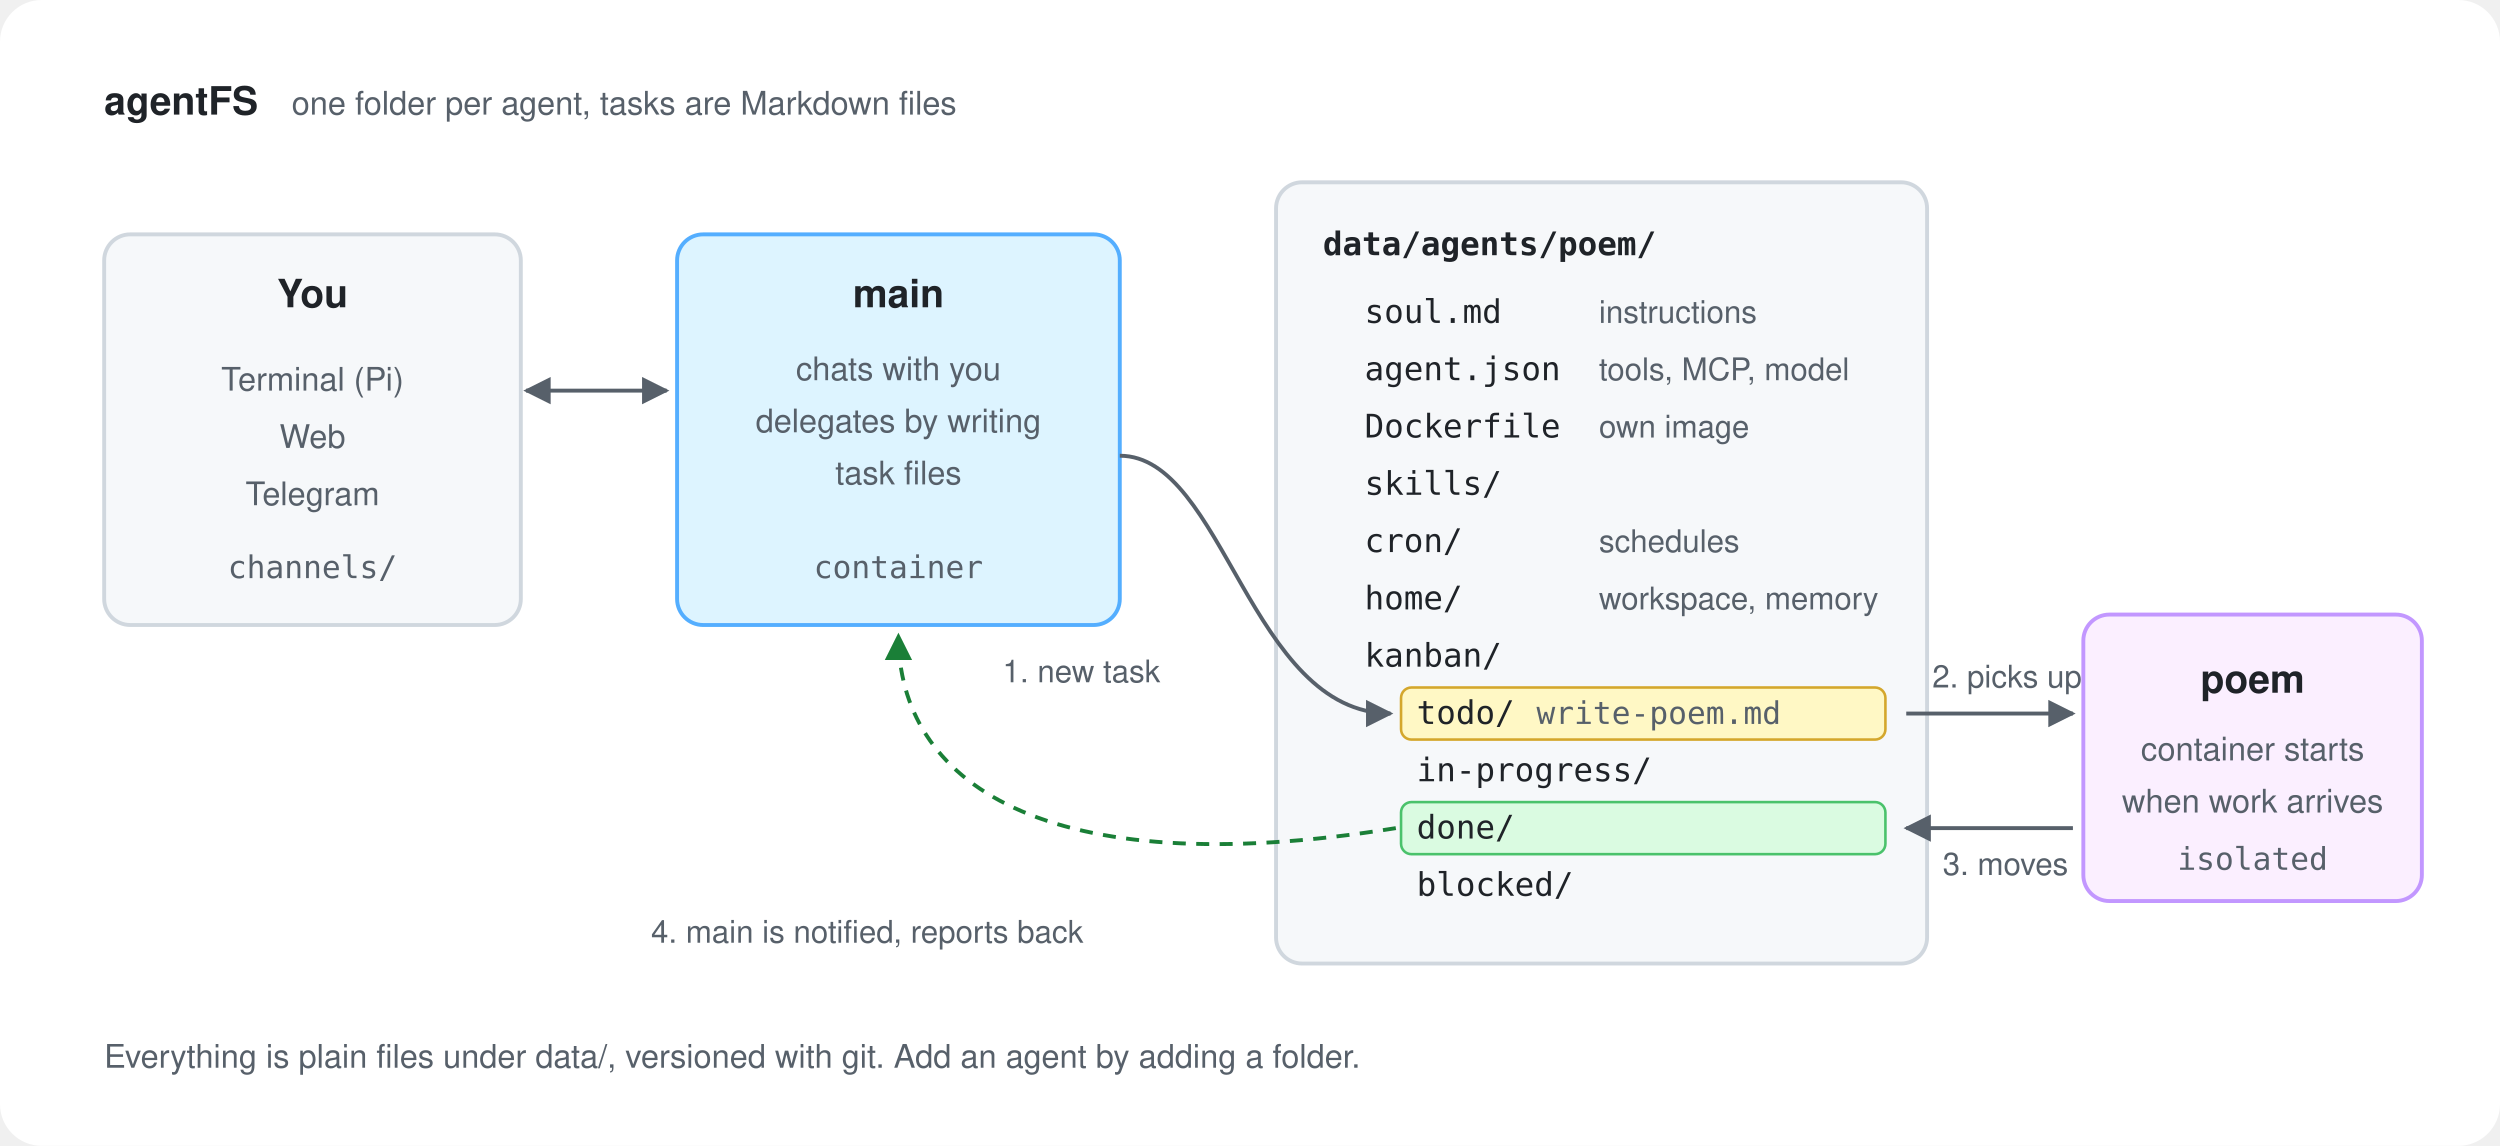
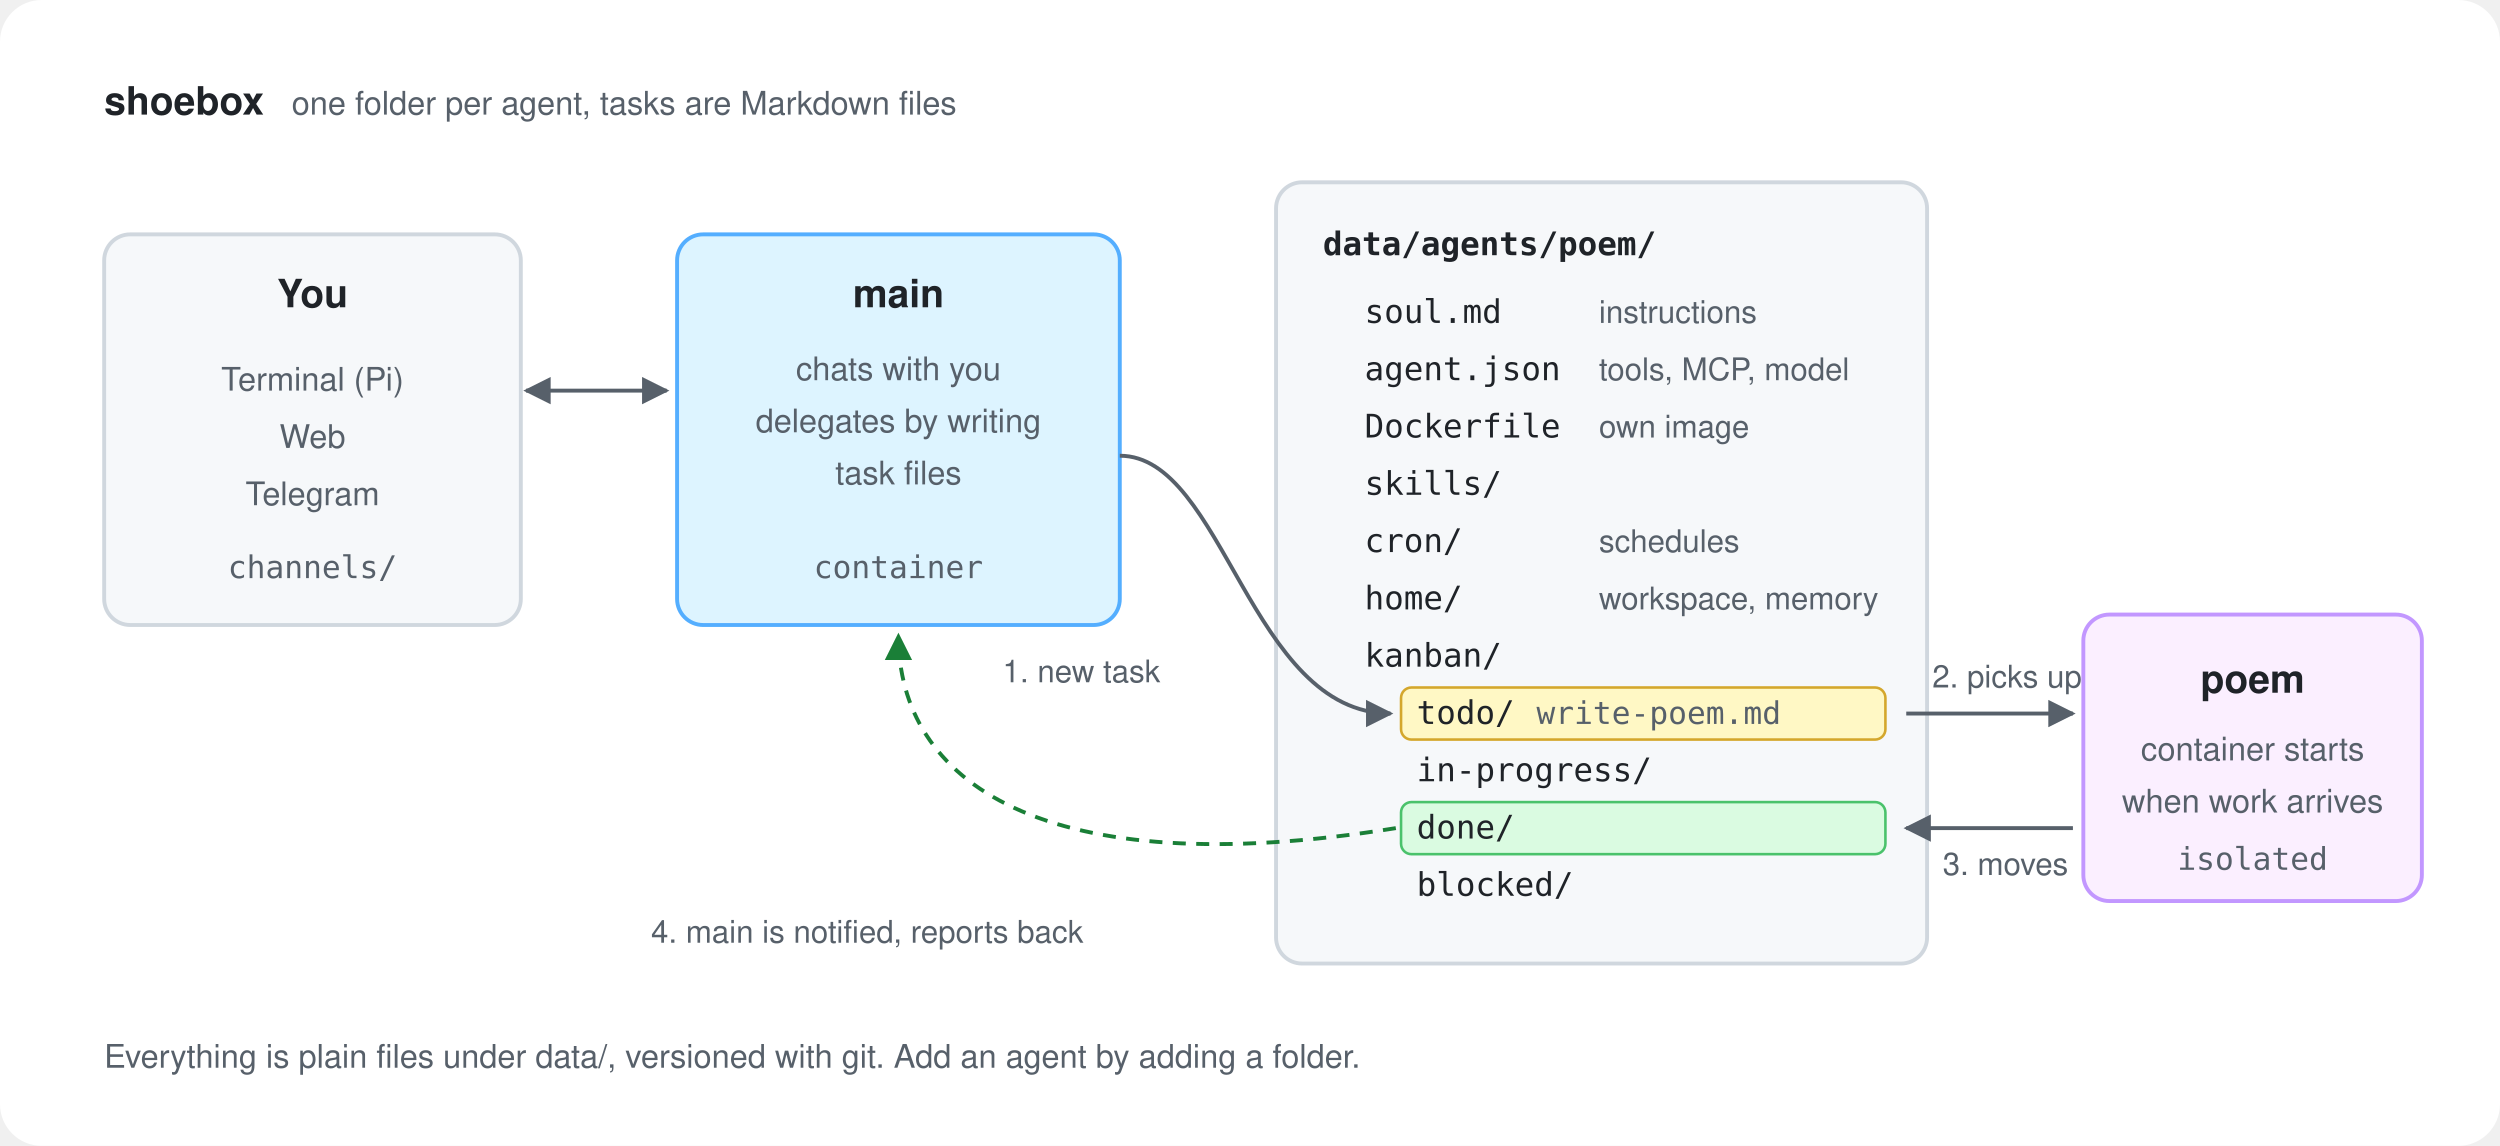
<svg xmlns="http://www.w3.org/2000/svg" viewBox="0 0 960 440" font-family="-apple-system, BlinkMacSystemFont, 'Segoe UI', Helvetica, Arial, sans-serif">
  <defs>
    <marker id="a" viewBox="0 0 10 10" refX="9" refY="5" markerWidth="7" markerHeight="7" orient="auto-start-reverse">
      <path d="M0 0L10 5L0 10z" fill="#57606a" />
    </marker>
    <marker id="g" viewBox="0 0 10 10" refX="9" refY="5" markerWidth="7" markerHeight="7" orient="auto-start-reverse">
      <path d="M0 0L10 5L0 10z" fill="#1a7f37" />
    </marker>
  </defs>
  <style>
    .t{font-size:15px;font-weight:600;fill:#1f2328}
    .s{font-size:12.5px;fill:#57606a}
    .m{font-family:ui-monospace,SFMono-Regular,Menlo,monospace;font-size:12.5px;fill:#1f2328}
    .k{font-family:ui-monospace,SFMono-Regular,Menlo,monospace;font-size:12px;fill:#57606a}
    .l{font-size:12px;fill:#57606a}
    .box{fill:#f6f8fa;stroke:#d0d7de;stroke-width:1.5}
  </style>
  <rect width="960" height="440" rx="16" fill="#ffffff" />
-   <text x="40" y="44" class="t" font-size="18">agentFS</text>
+   <text x="40" y="44" class="t" font-size="18">shoebox</text>
  <text x="112" y="44" class="s">one folder per agent, tasks are Markdown files</text>
  <rect x="40" y="90" width="160" height="150" rx="10" class="box" />
  <text x="120" y="118" class="t" text-anchor="middle">You</text>
  <text x="120" y="150" class="s" text-anchor="middle">Terminal (Pi)</text>
  <text x="120" y="172" class="s" text-anchor="middle">Web</text>
  <text x="120" y="194" class="s" text-anchor="middle">Telegram</text>
  <text x="120" y="222" class="k" text-anchor="middle">channels/</text>
  <rect x="260" y="90" width="170" height="150" rx="10" fill="#ddf4ff" stroke="#54aeff" stroke-width="1.5" />
  <text x="345" y="118" class="t" text-anchor="middle">main</text>
  <text x="345" y="146" class="s" text-anchor="middle">chats with you</text>
  <text x="345" y="166" class="s" text-anchor="middle">delegates by writing</text>
  <text x="345" y="186" class="s" text-anchor="middle">task files</text>
  <text x="345" y="222" class="k" text-anchor="middle">container</text>
  <line x1="202" y1="150" x2="256" y2="150" stroke="#57606a" stroke-width="1.5" marker-end="url(#a)" marker-start="url(#a)" />
  <rect x="490" y="70" width="250" height="300" rx="10" class="box" />
  <text x="508" y="98" class="m" font-weight="600">data/agents/poem/</text>
  <text x="524" y="124" class="m">soul.md</text>
  <text x="524" y="146" class="m">agent.json</text>
  <text x="524" y="168" class="m">Dockerfile</text>
  <text x="524" y="190" class="m">skills/</text>
  <text x="524" y="212" class="m">cron/</text>
  <text x="524" y="234" class="m">home/</text>
  <text x="524" y="256" class="m">kanban/</text>
  <text x="544" y="278" class="m">todo/</text>
  <text x="544" y="300" class="m">in-progress/</text>
  <text x="544" y="322" class="m">done/</text>
  <text x="544" y="344" class="m">blocked/</text>
  <text x="614" y="124" class="l">instructions</text>
  <text x="614" y="146" class="l">tools, MCP, model</text>
  <text x="614" y="168" class="l">own image</text>
  <text x="614" y="212" class="l">schedules</text>
  <text x="614" y="234" class="l">workspace, memory</text>
  <rect x="538" y="264" width="186" height="20" rx="4" fill="#fff8c5" stroke="#d4a72c" />
  <text x="544" y="278" class="m">todo/</text>
  <text x="590" y="278" class="k">write-poem.md</text>
  <rect x="538" y="308" width="186" height="20" rx="4" fill="#dafbe1" stroke="#4ac26b" />
  <text x="544" y="322" class="m">done/</text>
  <path d="M430 175 C 470 175, 480 274, 534 274" fill="none" stroke="#57606a" stroke-width="1.5" marker-end="url(#a)" />
  <text x="385" y="262" class="l">1. new task</text>
  <rect x="800" y="236" width="130" height="110" rx="10" fill="#fbefff" stroke="#c297ff" stroke-width="1.5" />
  <text x="865" y="266" class="t" text-anchor="middle">poem</text>
  <text x="865" y="292" class="s" text-anchor="middle">container starts</text>
  <text x="865" y="312" class="s" text-anchor="middle">when work arrives</text>
  <text x="865" y="334" class="k" text-anchor="middle">isolated</text>
  <path d="M732 274 L 796 274" fill="none" stroke="#57606a" stroke-width="1.5" marker-end="url(#a)" />
  <text x="742" y="264" class="l">2. picks up</text>
  <path d="M796 318 L 732 318" fill="none" stroke="#57606a" stroke-width="1.5" marker-end="url(#a)" />
  <text x="746" y="336" class="l">3. moves</text>
  <path d="M536 318 C 400 340, 345 300, 345 244" fill="none" stroke="#1a7f37" stroke-width="1.5" stroke-dasharray="5 4" marker-end="url(#g)" />
  <text x="250" y="362" class="l" fill="#1a7f37">4. main is notified, reports back</text>
  <text x="40" y="410" class="s">Everything is plain files under data/, versioned with git. Add an agent by adding a folder.</text>
</svg>
